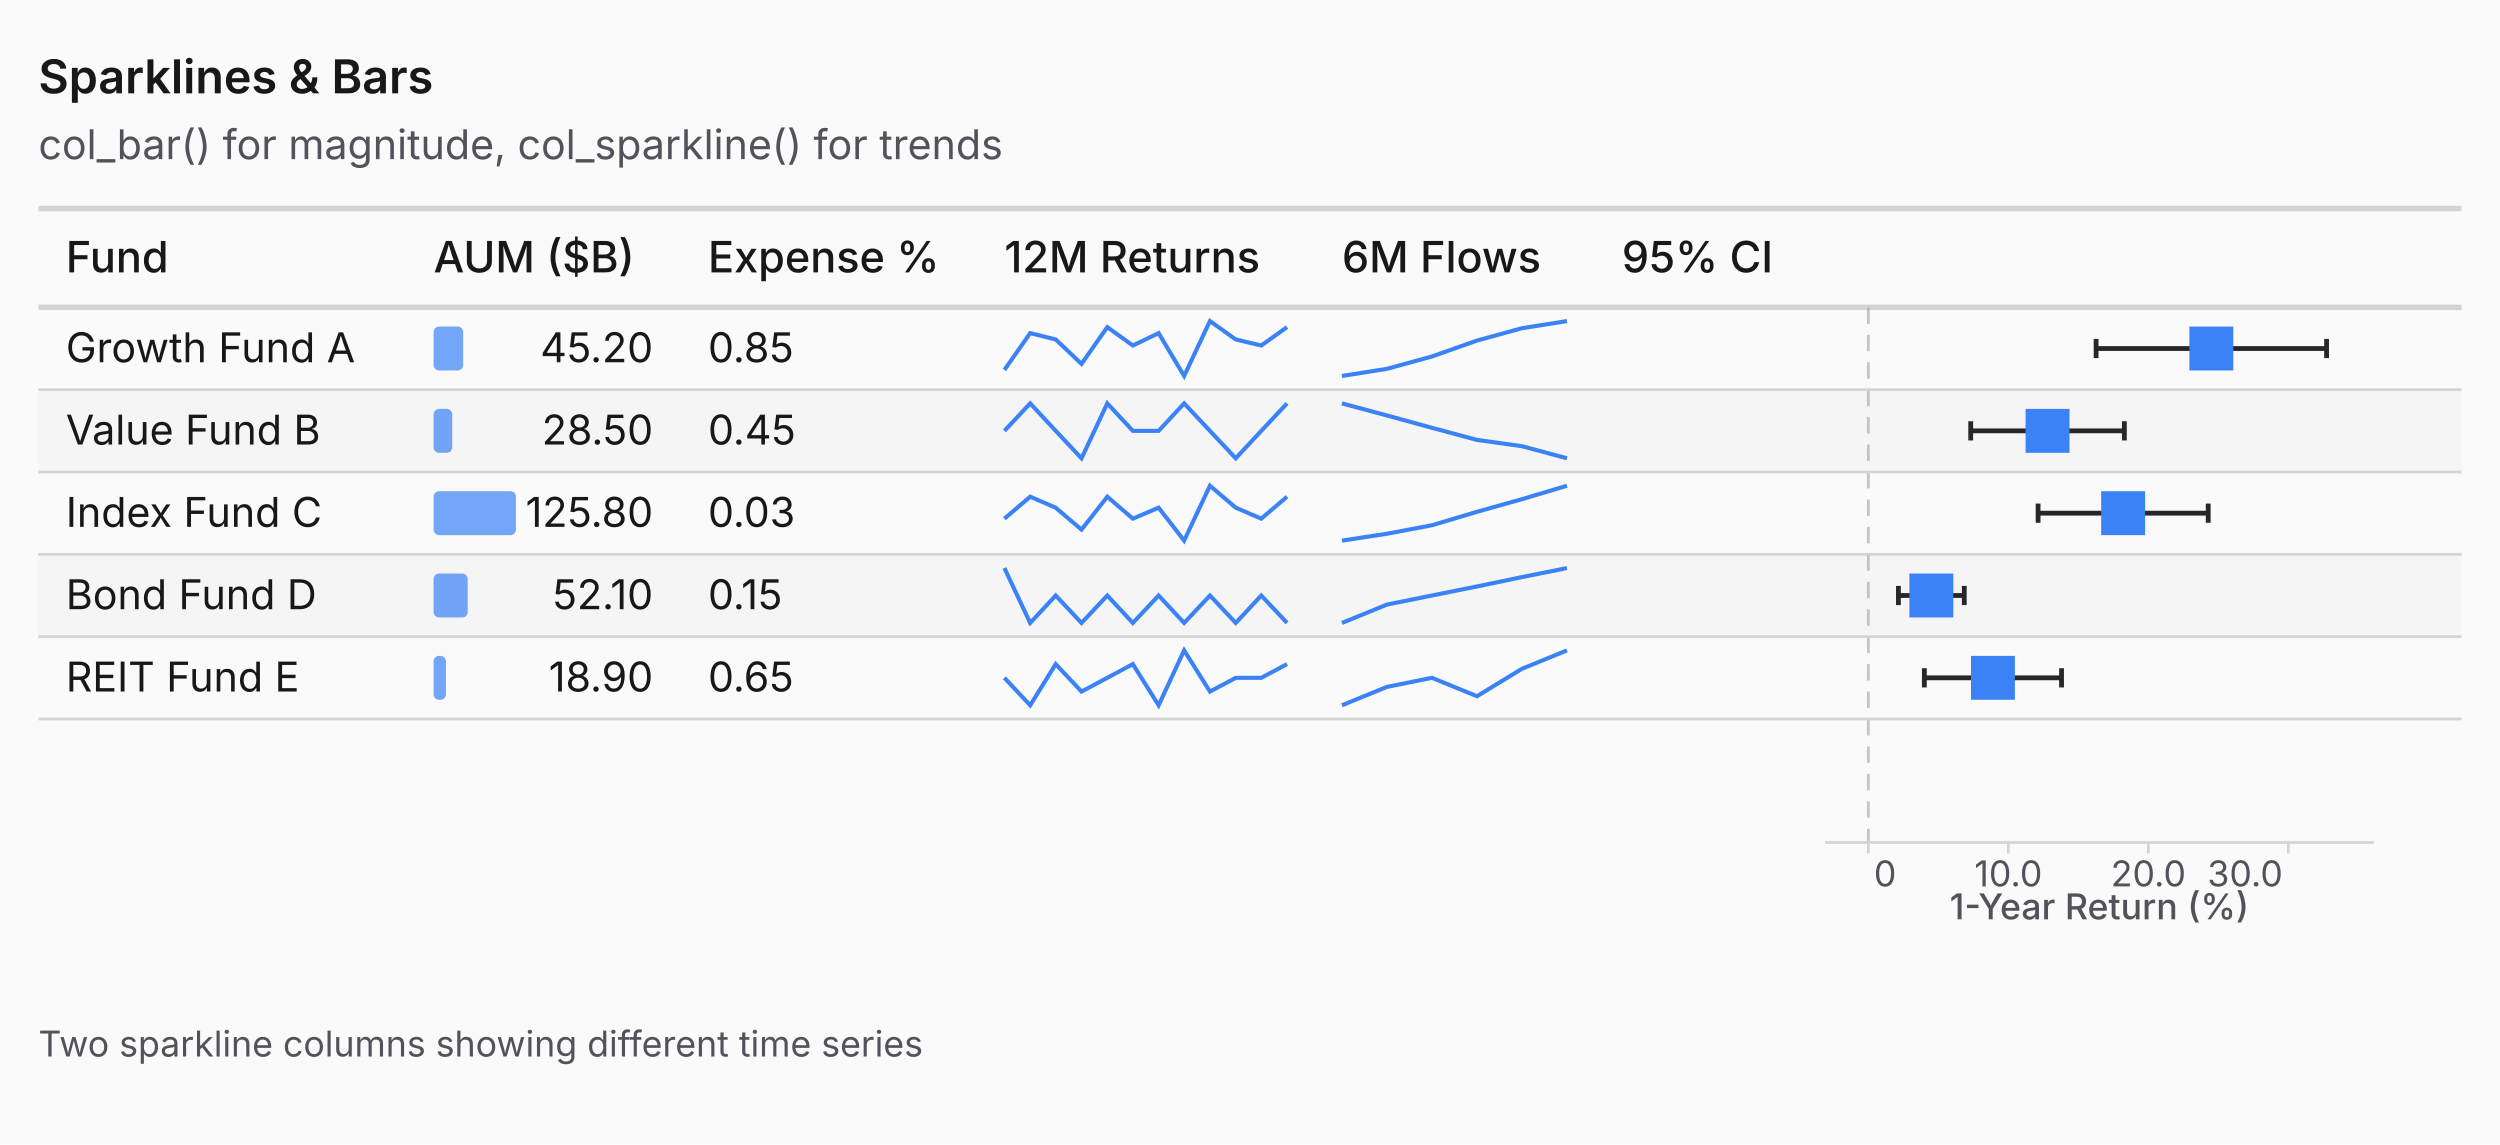
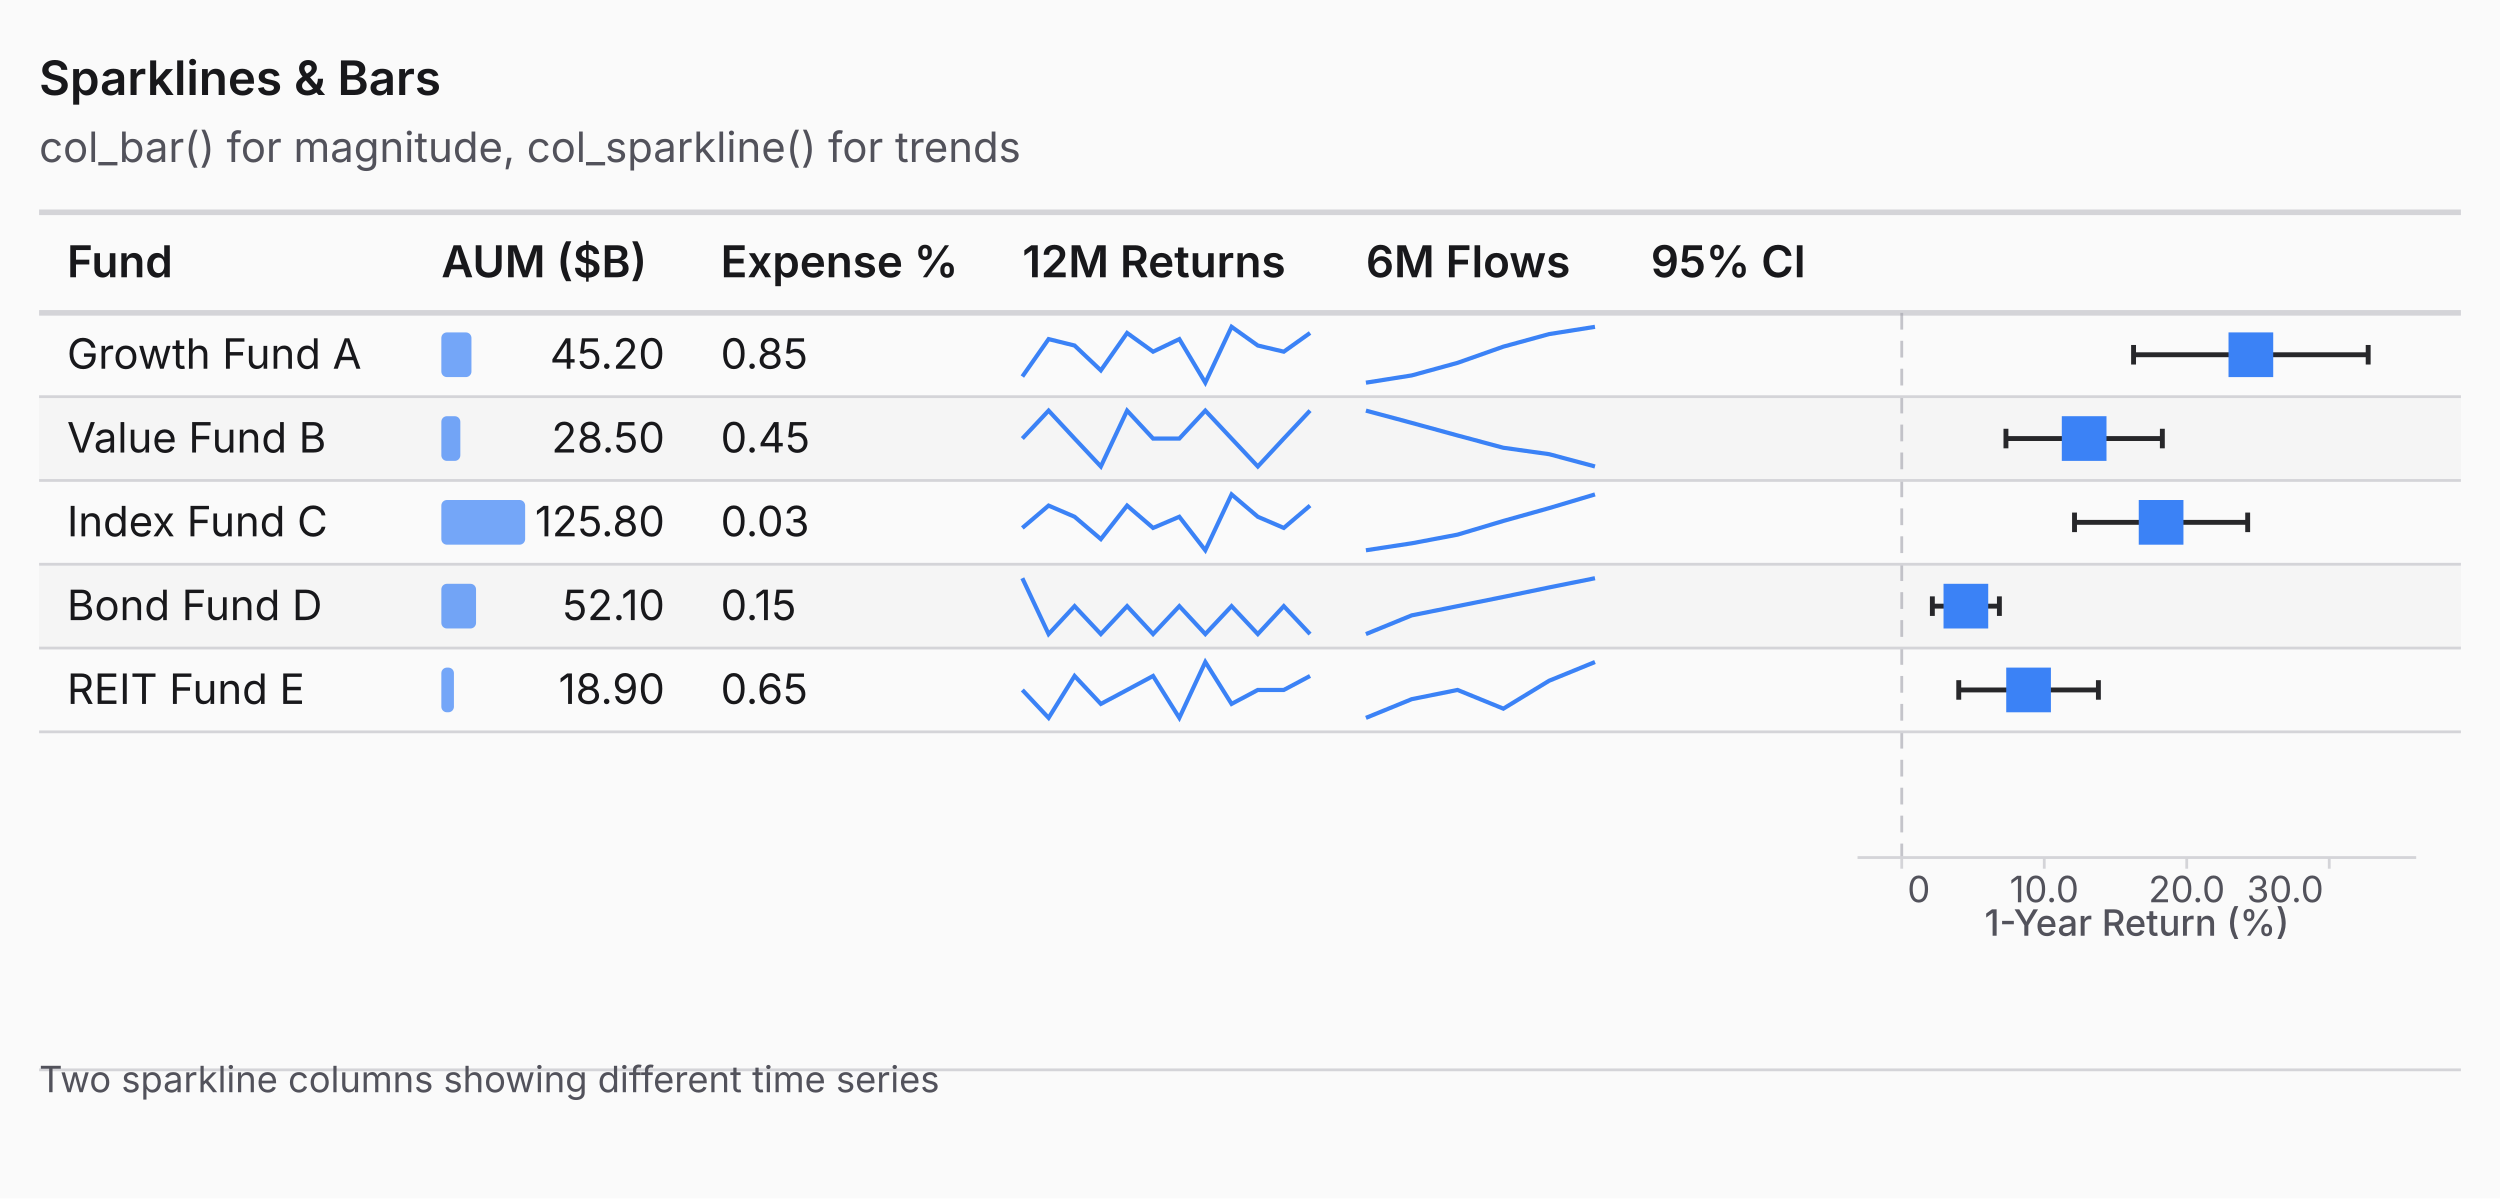
- <svg xmlns="http://www.w3.org/2000/svg" width="911" height="417" viewBox="0 0 911 417">
+ <svg xmlns="http://www.w3.org/2000/svg" width="895" height="429" viewBox="0 0 895 429">
  <rect width="100%" height="100%" fill="#fafafa" />
  <text x="14" y="34" font-family="Inter, system-ui, -apple-system, sans-serif" font-size="17px" font-weight="600" fill="#18181b">Sparklines &amp; Bars</text>
  <text x="14" y="58" font-family="Inter, system-ui, -apple-system, sans-serif" font-size="15px" fill="#52525b">col_bar() for magnitude, col_sparkline() for trends</text>
-   <line x1="14" x2="897" y1="76" y2="76" stroke="#d4d4d8" stroke-width="2" />
-   <text x="24" y="99.25" font-family="Inter, system-ui, -apple-system, sans-serif" font-size="15.75px" font-weight="500" fill="#18181b">Fund</text>
-   <text x="158" y="99.25" font-family="Inter, system-ui, -apple-system, sans-serif" font-size="15.75px" font-weight="500" text-anchor="start" fill="#18181b">AUM ($B)</text>
-   <text x="258" y="99.25" font-family="Inter, system-ui, -apple-system, sans-serif" font-size="15.75px" font-weight="500" text-anchor="start" fill="#18181b">Expense %</text>
-   <text x="366" y="99.25" font-family="Inter, system-ui, -apple-system, sans-serif" font-size="15.75px" font-weight="500" text-anchor="start" fill="#18181b">12M Returns</text>
-   <text x="489" y="99.25" font-family="Inter, system-ui, -apple-system, sans-serif" font-size="15.75px" font-weight="500" text-anchor="start" fill="#18181b">6M Flows</text>
-   <text x="591" y="99.25" font-family="Inter, system-ui, -apple-system, sans-serif" font-size="15.75px" font-weight="500" text-anchor="start" fill="#18181b">95% CI</text>
-   <text x="675" y="99.25" font-family="Inter, system-ui, -apple-system, sans-serif" font-size="15.75px" font-weight="500" text-anchor="start" fill="#18181b" />
-   <line x1="14" x2="897" y1="112" y2="112" stroke="#d4d4d8" stroke-width="2" />
-   <rect x="14" y="142" width="883" height="30" fill="#f5f5f5" />
-   <rect x="14" y="202" width="883" height="30" fill="#f5f5f5" />
+   <line x1="14" x2="881" y1="76" y2="76" stroke="#d4d4d8" stroke-width="2" />
+   <text x="24" y="99.25" font-family="Inter, system-ui, -apple-system, sans-serif" font-size="15.75px" font-weight="600" fill="#18181b">Fund</text>
+   <text x="158" y="99.25" font-family="Inter, system-ui, -apple-system, sans-serif" font-size="15.75px" font-weight="600" text-anchor="start" fill="#18181b">AUM ($B)</text>
+   <text x="258" y="99.25" font-family="Inter, system-ui, -apple-system, sans-serif" font-size="15.75px" font-weight="600" text-anchor="start" fill="#18181b">Expense %</text>
+   <text x="366" y="99.25" font-family="Inter, system-ui, -apple-system, sans-serif" font-size="15.75px" font-weight="600" text-anchor="start" fill="#18181b">12M Returns</text>
+   <text x="489" y="99.25" font-family="Inter, system-ui, -apple-system, sans-serif" font-size="15.75px" font-weight="600" text-anchor="start" fill="#18181b">6M Flows</text>
+   <text x="591" y="99.25" font-family="Inter, system-ui, -apple-system, sans-serif" font-size="15.75px" font-weight="600" text-anchor="start" fill="#18181b">95% CI</text>
+   <text x="675" y="99.25" font-family="Inter, system-ui, -apple-system, sans-serif" font-size="15.75px" font-weight="600" text-anchor="start" fill="#18181b" />
+   <line x1="14" x2="881" y1="112" y2="112" stroke="#d4d4d8" stroke-width="2" />
+   <rect x="14" y="142" width="867" height="30" fill="#f5f5f5" />
+   <rect x="14" y="202" width="867" height="30" fill="#f5f5f5" />
  <line x1="680.826" x2="680.826" y1="112" y2="307" stroke="#a1a1aa" stroke-width="1" stroke-opacity="0.6" stroke-dasharray="6,4" />
  <g class="interval effect-0">
    <line x1="763.816" x2="847.807" y1="127" y2="127" stroke="#27272a" stroke-width="1.75" />
    <line x1="763.816" x2="763.816" y1="123.5" y2="130.5" stroke="#27272a" stroke-width="1.75" />
    <line x1="847.807" x2="847.807" y1="123.5" y2="130.5" stroke="#27272a" stroke-width="1.75" />
    <rect x="797.812" y="119" width="16" height="16" fill="#3b82f6" />
  </g>
  <g class="interval effect-0">
    <line x1="718.128" x2="774.121" y1="157" y2="157" stroke="#27272a" stroke-width="1.75" />
    <line x1="718.128" x2="718.128" y1="153.5" y2="160.5" stroke="#27272a" stroke-width="1.75" />
    <line x1="774.121" x2="774.121" y1="153.5" y2="160.5" stroke="#27272a" stroke-width="1.75" />
    <rect x="738.125" y="149" width="16" height="16" fill="#3b82f6" />
  </g>
  <g class="interval effect-0">
    <line x1="742.676" x2="804.669" y1="187" y2="187" stroke="#27272a" stroke-width="1.75" />
    <line x1="742.676" x2="742.676" y1="183.5" y2="190.5" stroke="#27272a" stroke-width="1.75" />
    <line x1="804.669" x2="804.669" y1="183.5" y2="190.5" stroke="#27272a" stroke-width="1.75" />
    <rect x="765.672" y="179" width="16" height="16" fill="#3b82f6" />
  </g>
  <g class="interval effect-0">
    <line x1="691.784" x2="715.781" y1="217" y2="217" stroke="#27272a" stroke-width="1.75" />
    <line x1="691.784" x2="691.784" y1="213.5" y2="220.5" stroke="#27272a" stroke-width="1.75" />
    <line x1="715.781" x2="715.781" y1="213.5" y2="220.5" stroke="#27272a" stroke-width="1.75" />
    <rect x="695.783" y="209" width="16" height="16" fill="#3b82f6" />
  </g>
  <g class="interval effect-0">
    <line x1="701.232" x2="751.226" y1="247" y2="247" stroke="#27272a" stroke-width="1.75" />
    <line x1="701.232" x2="701.232" y1="243.5" y2="250.5" stroke="#27272a" stroke-width="1.75" />
    <line x1="751.226" x2="751.226" y1="243.5" y2="250.5" stroke="#27272a" stroke-width="1.75" />
    <rect x="718.229" y="239" width="16" height="16" fill="#3b82f6" />
  </g>
  <g transform="translate(0, 307)">
    <line x1="665" x2="865" y1="0" y2="0" stroke="#d4d4d8" stroke-width="1" />
    <line x1="680.826" x2="680.826" y1="0" y2="4" stroke="#d4d4d8" stroke-width="1" />
    <text x="682.826" y="16" text-anchor="start" font-family="Inter, system-ui, -apple-system, sans-serif" font-size="13px" fill="#52525b">0</text>
    <line x1="731.841" x2="731.841" y1="0" y2="4" stroke="#d4d4d8" stroke-width="1" />
    <text x="731.841" y="16" text-anchor="middle" font-family="Inter, system-ui, -apple-system, sans-serif" font-size="13px" fill="#52525b">10.0</text>
    <line x1="782.855" x2="782.855" y1="0" y2="4" stroke="#d4d4d8" stroke-width="1" />
    <text x="782.855" y="16" text-anchor="middle" font-family="Inter, system-ui, -apple-system, sans-serif" font-size="13px" fill="#52525b">20.0</text>
    <line x1="833.87" x2="833.87" y1="0" y2="4" stroke="#d4d4d8" stroke-width="1" />
    <text x="831.87" y="16" text-anchor="end" font-family="Inter, system-ui, -apple-system, sans-serif" font-size="13px" fill="#52525b">30.0</text>
    <text x="765" y="28" text-anchor="middle" font-family="Inter, system-ui, -apple-system, sans-serif" font-size="13px" font-weight="500" fill="#52525b">1-Year Return (%)</text>
  </g>
  <text x="24" y="132" font-family="Inter, system-ui, -apple-system, sans-serif" font-size="15px" font-weight="400" font-style="normal" fill="#18181b">Growth Fund A</text>
  <rect x="158" y="119" width="10.779" height="16" fill="#3b82f6" opacity="0.7" rx="2" />
  <text x="238" y="132" font-family="Inter, system-ui, -apple-system, sans-serif" font-size="15px" text-anchor="end" fill="#18181b">45.20</text>
  <text x="258" y="132" font-family="Inter, system-ui, -apple-system, sans-serif" font-size="15px" font-weight="400" font-style="normal" text-anchor="start" fill="#18181b">0.85</text>
  <path d="M366.0,134.8L375.4,121.4L384.7,123.7L394.1,132.6L403.5,119.2L412.8,125.9L422.2,121.4L431.5,137.0L440.9,117.0L450.3,123.7L459.6,125.9L469.0,119.2" fill="none" stroke="#3b82f6" stroke-width="1.5" />
  <path d="M489.0,137.0L505.4,134.4L521.8,129.9L538.2,124.1L554.6,119.6L571.0,117.0" fill="none" stroke="#3b82f6" stroke-width="1.5" />
  <text x="591" y="132" font-family="Inter, system-ui, -apple-system, sans-serif" font-size="15px" font-weight="400" font-style="normal" text-anchor="start" fill="#18181b" />
-   <line x1="14" x2="897" y1="142" y2="142" stroke="#d4d4d8" stroke-width="1" />
+   <line x1="14" x2="881" y1="142" y2="142" stroke="#d4d4d8" stroke-width="1" />
  <text x="24" y="162" font-family="Inter, system-ui, -apple-system, sans-serif" font-size="15px" font-weight="400" font-style="normal" fill="#18181b">Value Fund B</text>
  <rect x="158" y="149" width="6.797" height="16" fill="#3b82f6" opacity="0.7" rx="2" />
  <text x="238" y="162" font-family="Inter, system-ui, -apple-system, sans-serif" font-size="15px" text-anchor="end" fill="#18181b">28.50</text>
  <text x="258" y="162" font-family="Inter, system-ui, -apple-system, sans-serif" font-size="15px" font-weight="400" font-style="normal" text-anchor="start" fill="#18181b">0.45</text>
  <path d="M366.0,157.0L375.4,147.0L384.7,157.0L394.1,167.0L403.5,147.0L412.8,157.0L422.2,157.0L431.5,147.0L440.9,157.0L450.3,167.0L459.6,157.0L469.0,147.0" fill="none" stroke="#3b82f6" stroke-width="1.5" />
  <path d="M489.0,147.0L505.4,151.4L521.8,155.9L538.2,160.3L554.6,162.6L571.0,167.0" fill="none" stroke="#3b82f6" stroke-width="1.5" />
  <text x="591" y="162" font-family="Inter, system-ui, -apple-system, sans-serif" font-size="15px" font-weight="400" font-style="normal" text-anchor="start" fill="#18181b" />
-   <line x1="14" x2="897" y1="172" y2="172" stroke="#d4d4d8" stroke-width="1" />
+   <line x1="14" x2="881" y1="172" y2="172" stroke="#d4d4d8" stroke-width="1" />
  <text x="24" y="192" font-family="Inter, system-ui, -apple-system, sans-serif" font-size="15px" font-weight="400" font-style="normal" fill="#18181b">Index Fund C</text>
  <rect x="158" y="179" width="30" height="16" fill="#3b82f6" opacity="0.7" rx="2" />
  <text x="238" y="192" font-family="Inter, system-ui, -apple-system, sans-serif" font-size="15px" text-anchor="end" fill="#18181b">125.80</text>
  <text x="258" y="192" font-family="Inter, system-ui, -apple-system, sans-serif" font-size="15px" font-weight="400" font-style="normal" text-anchor="start" fill="#18181b">0.03</text>
  <path d="M366.0,189.0L375.4,181.0L384.7,185.0L394.1,193.0L403.5,181.0L412.8,189.0L422.2,185.0L431.5,197.0L440.9,177.0L450.3,185.0L459.6,189.0L469.0,181.0" fill="none" stroke="#3b82f6" stroke-width="1.5" />
  <path d="M489.0,197.0L505.4,194.5L521.8,191.4L538.2,186.5L554.6,181.9L571.0,177.0" fill="none" stroke="#3b82f6" stroke-width="1.5" />
  <text x="591" y="192" font-family="Inter, system-ui, -apple-system, sans-serif" font-size="15px" font-weight="400" font-style="normal" text-anchor="start" fill="#18181b" />
-   <line x1="14" x2="897" y1="202" y2="202" stroke="#d4d4d8" stroke-width="1" />
+   <line x1="14" x2="881" y1="202" y2="202" stroke="#d4d4d8" stroke-width="1" />
  <text x="24" y="222" font-family="Inter, system-ui, -apple-system, sans-serif" font-size="15px" font-weight="400" font-style="normal" fill="#18181b">Bond Fund D</text>
  <rect x="158" y="209" width="12.424" height="16" fill="#3b82f6" opacity="0.7" rx="2" />
  <text x="238" y="222" font-family="Inter, system-ui, -apple-system, sans-serif" font-size="15px" text-anchor="end" fill="#18181b">52.10</text>
  <text x="258" y="222" font-family="Inter, system-ui, -apple-system, sans-serif" font-size="15px" font-weight="400" font-style="normal" text-anchor="start" fill="#18181b">0.15</text>
  <path d="M366.0,207.0L375.4,227.0L384.7,217.0L394.1,227.0L403.5,217.0L412.8,227.0L422.2,217.0L431.5,227.0L440.9,217.0L450.3,227.0L459.6,217.0L469.0,227.0" fill="none" stroke="#3b82f6" stroke-width="1.5" />
  <path d="M489.0,227.0L505.4,220.3L521.8,217.0L538.2,213.7L554.6,210.3L571.0,207.0" fill="none" stroke="#3b82f6" stroke-width="1.5" />
  <text x="591" y="222" font-family="Inter, system-ui, -apple-system, sans-serif" font-size="15px" font-weight="400" font-style="normal" text-anchor="start" fill="#18181b" />
-   <line x1="14" x2="897" y1="232" y2="232" stroke="#d4d4d8" stroke-width="1" />
+   <line x1="14" x2="881" y1="232" y2="232" stroke="#d4d4d8" stroke-width="1" />
  <text x="24" y="252" font-family="Inter, system-ui, -apple-system, sans-serif" font-size="15px" font-weight="400" font-style="normal" fill="#18181b">REIT Fund E</text>
  <rect x="158" y="239" width="4.507" height="16" fill="#3b82f6" opacity="0.7" rx="2" />
  <text x="238" y="252" font-family="Inter, system-ui, -apple-system, sans-serif" font-size="15px" text-anchor="end" fill="#18181b">18.90</text>
  <text x="258" y="252" font-family="Inter, system-ui, -apple-system, sans-serif" font-size="15px" font-weight="400" font-style="normal" text-anchor="start" fill="#18181b">0.65</text>
  <path d="M366.0,247.0L375.4,257.0L384.7,242.0L394.1,252.0L403.5,247.0L412.8,242.0L422.2,257.0L431.5,237.0L440.9,252.0L450.3,247.0L459.6,247.0L469.0,242.0" fill="none" stroke="#3b82f6" stroke-width="1.5" />
  <path d="M489.0,257.0L505.4,250.3L521.8,247.0L538.2,253.7L554.6,243.7L571.0,237.0" fill="none" stroke="#3b82f6" stroke-width="1.5" />
  <text x="591" y="252" font-family="Inter, system-ui, -apple-system, sans-serif" font-size="15px" font-weight="400" font-style="normal" text-anchor="start" fill="#18181b" />
-   <line x1="14" x2="897" y1="262" y2="262" stroke="#d4d4d8" stroke-width="1" />
-   <text x="14" y="385" font-family="Inter, system-ui, -apple-system, sans-serif" font-size="13px" fill="#52525b">Two sparkline columns showing different time series</text>
+   <line x1="14" x2="881" y1="262" y2="262" stroke="#d4d4d8" stroke-width="1" />
+   <line x1="14" x2="881" y1="383" y2="383" stroke="#d4d4d8" stroke-width="1" />
+   <text x="14" y="391" font-family="Inter, system-ui, -apple-system, sans-serif" font-size="13px" fill="#52525b">Two sparkline columns showing different time series</text>
</svg>
